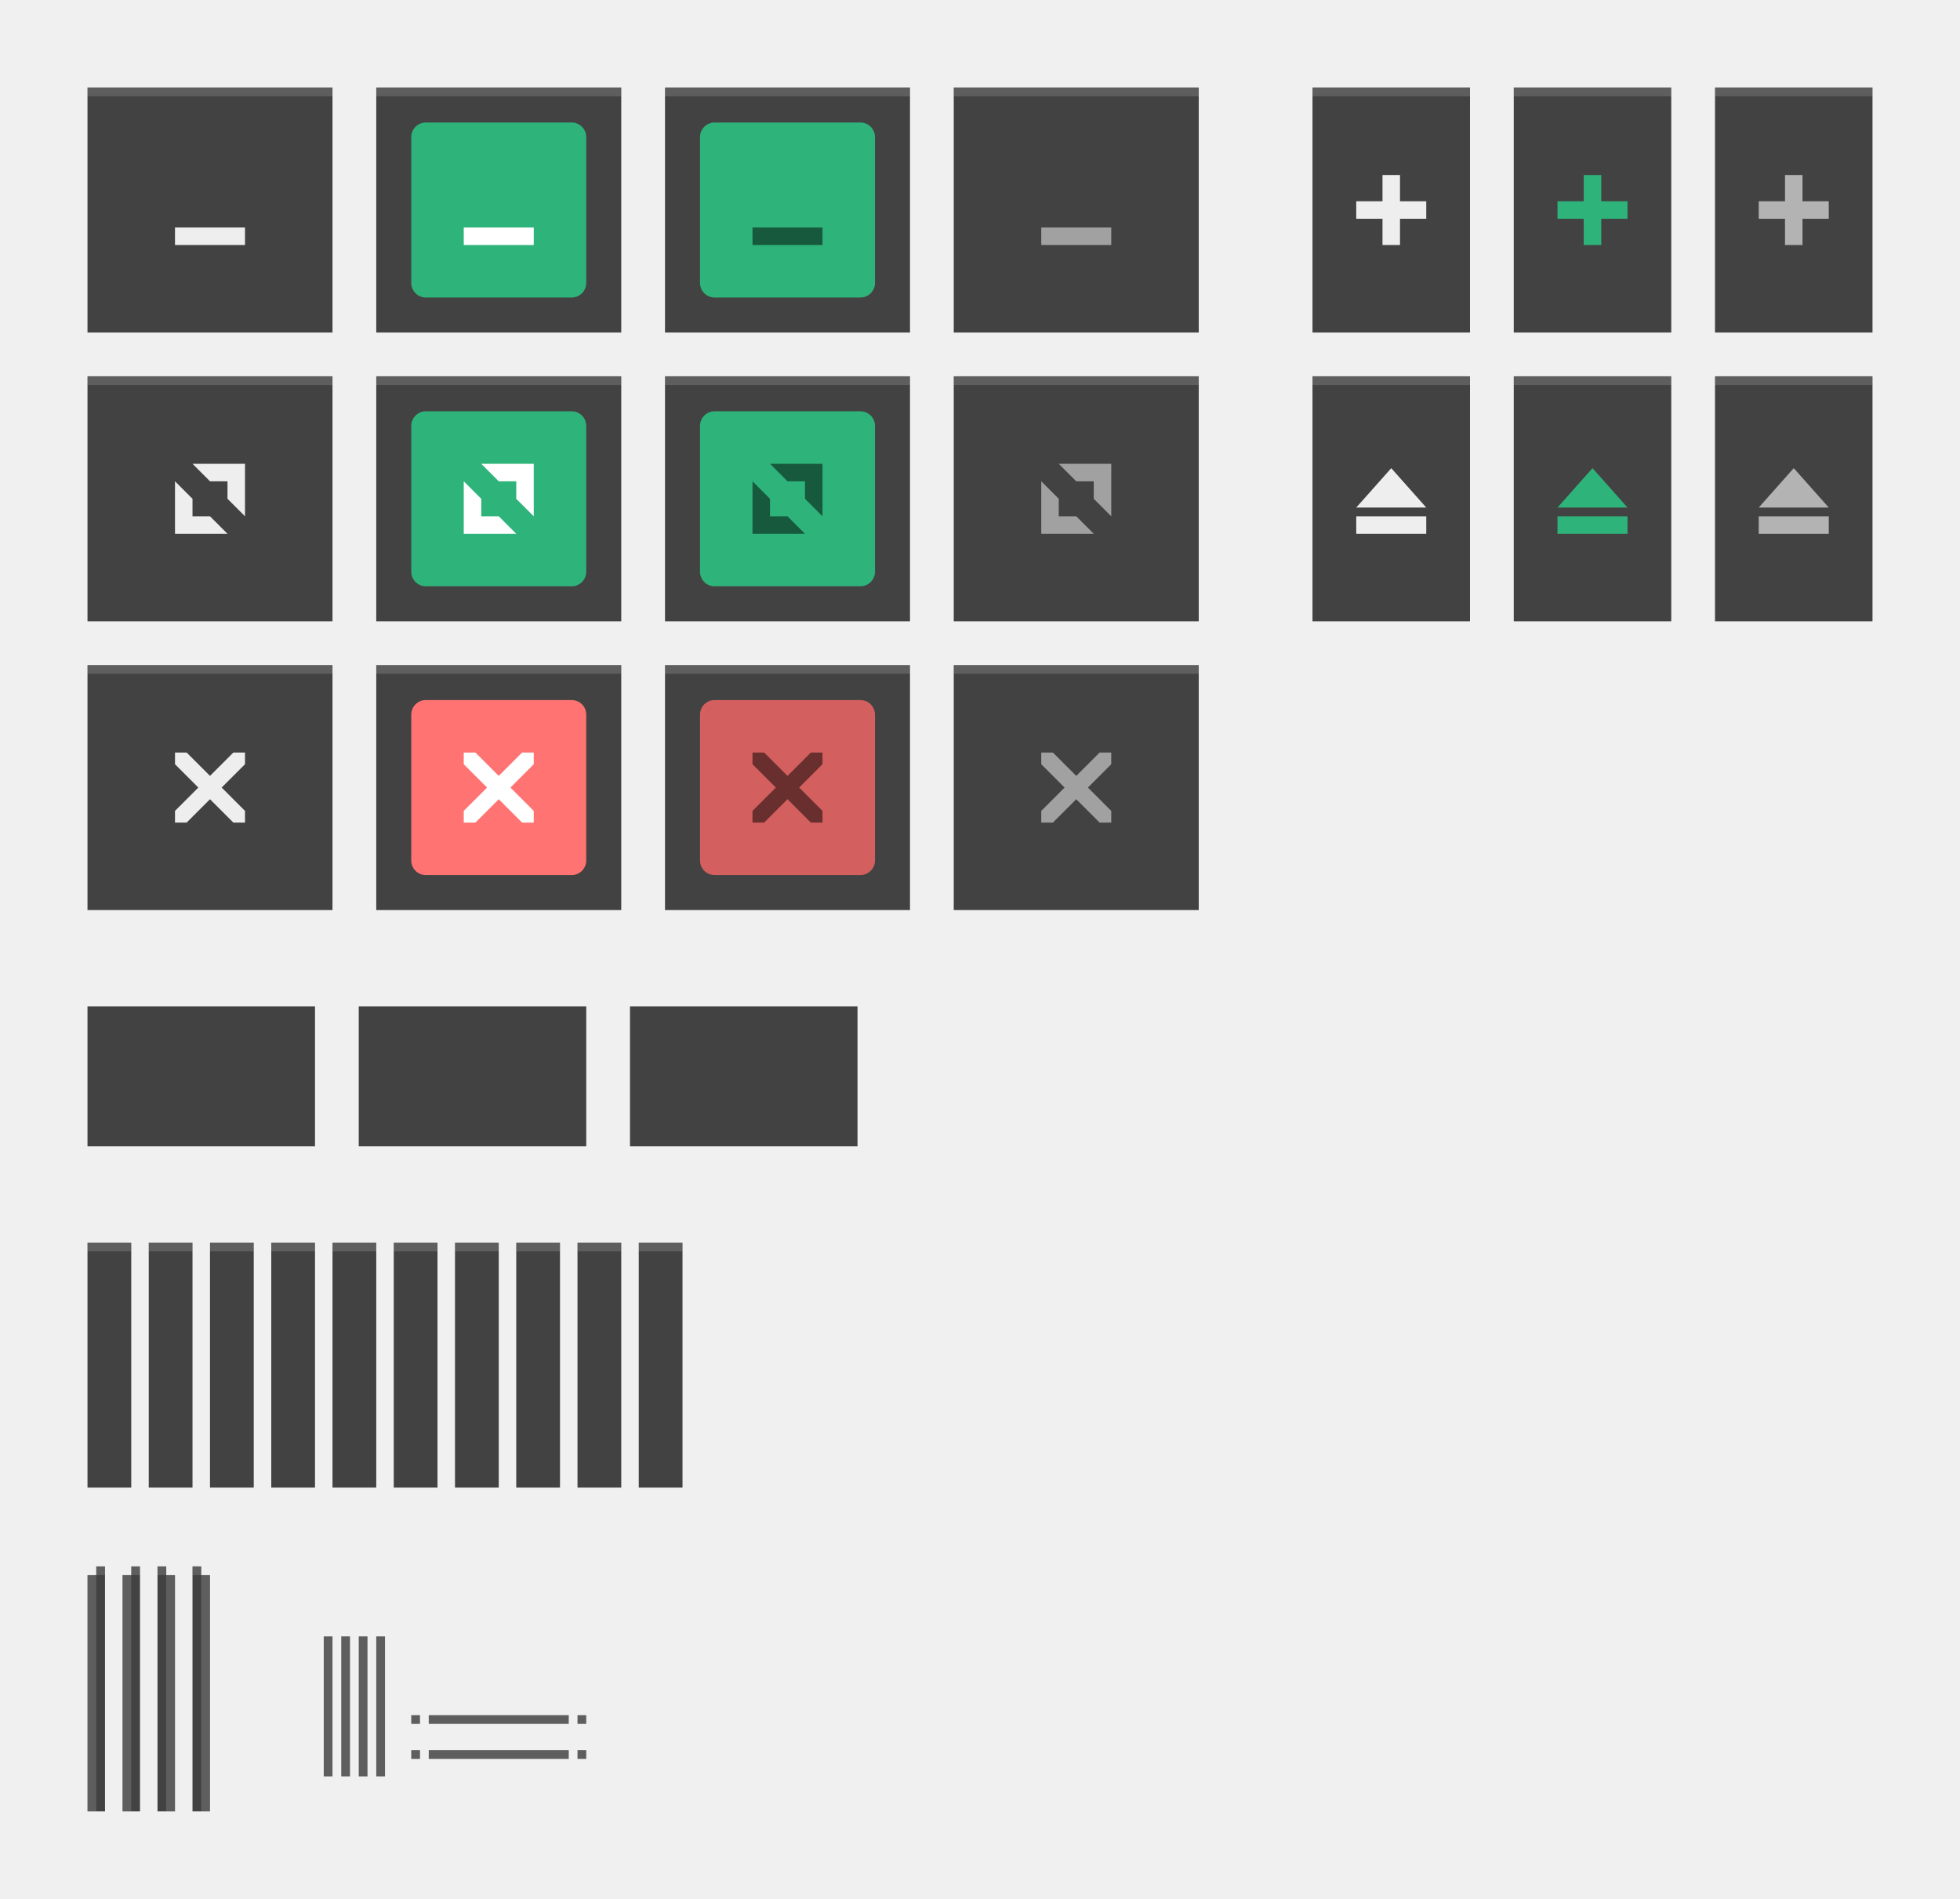
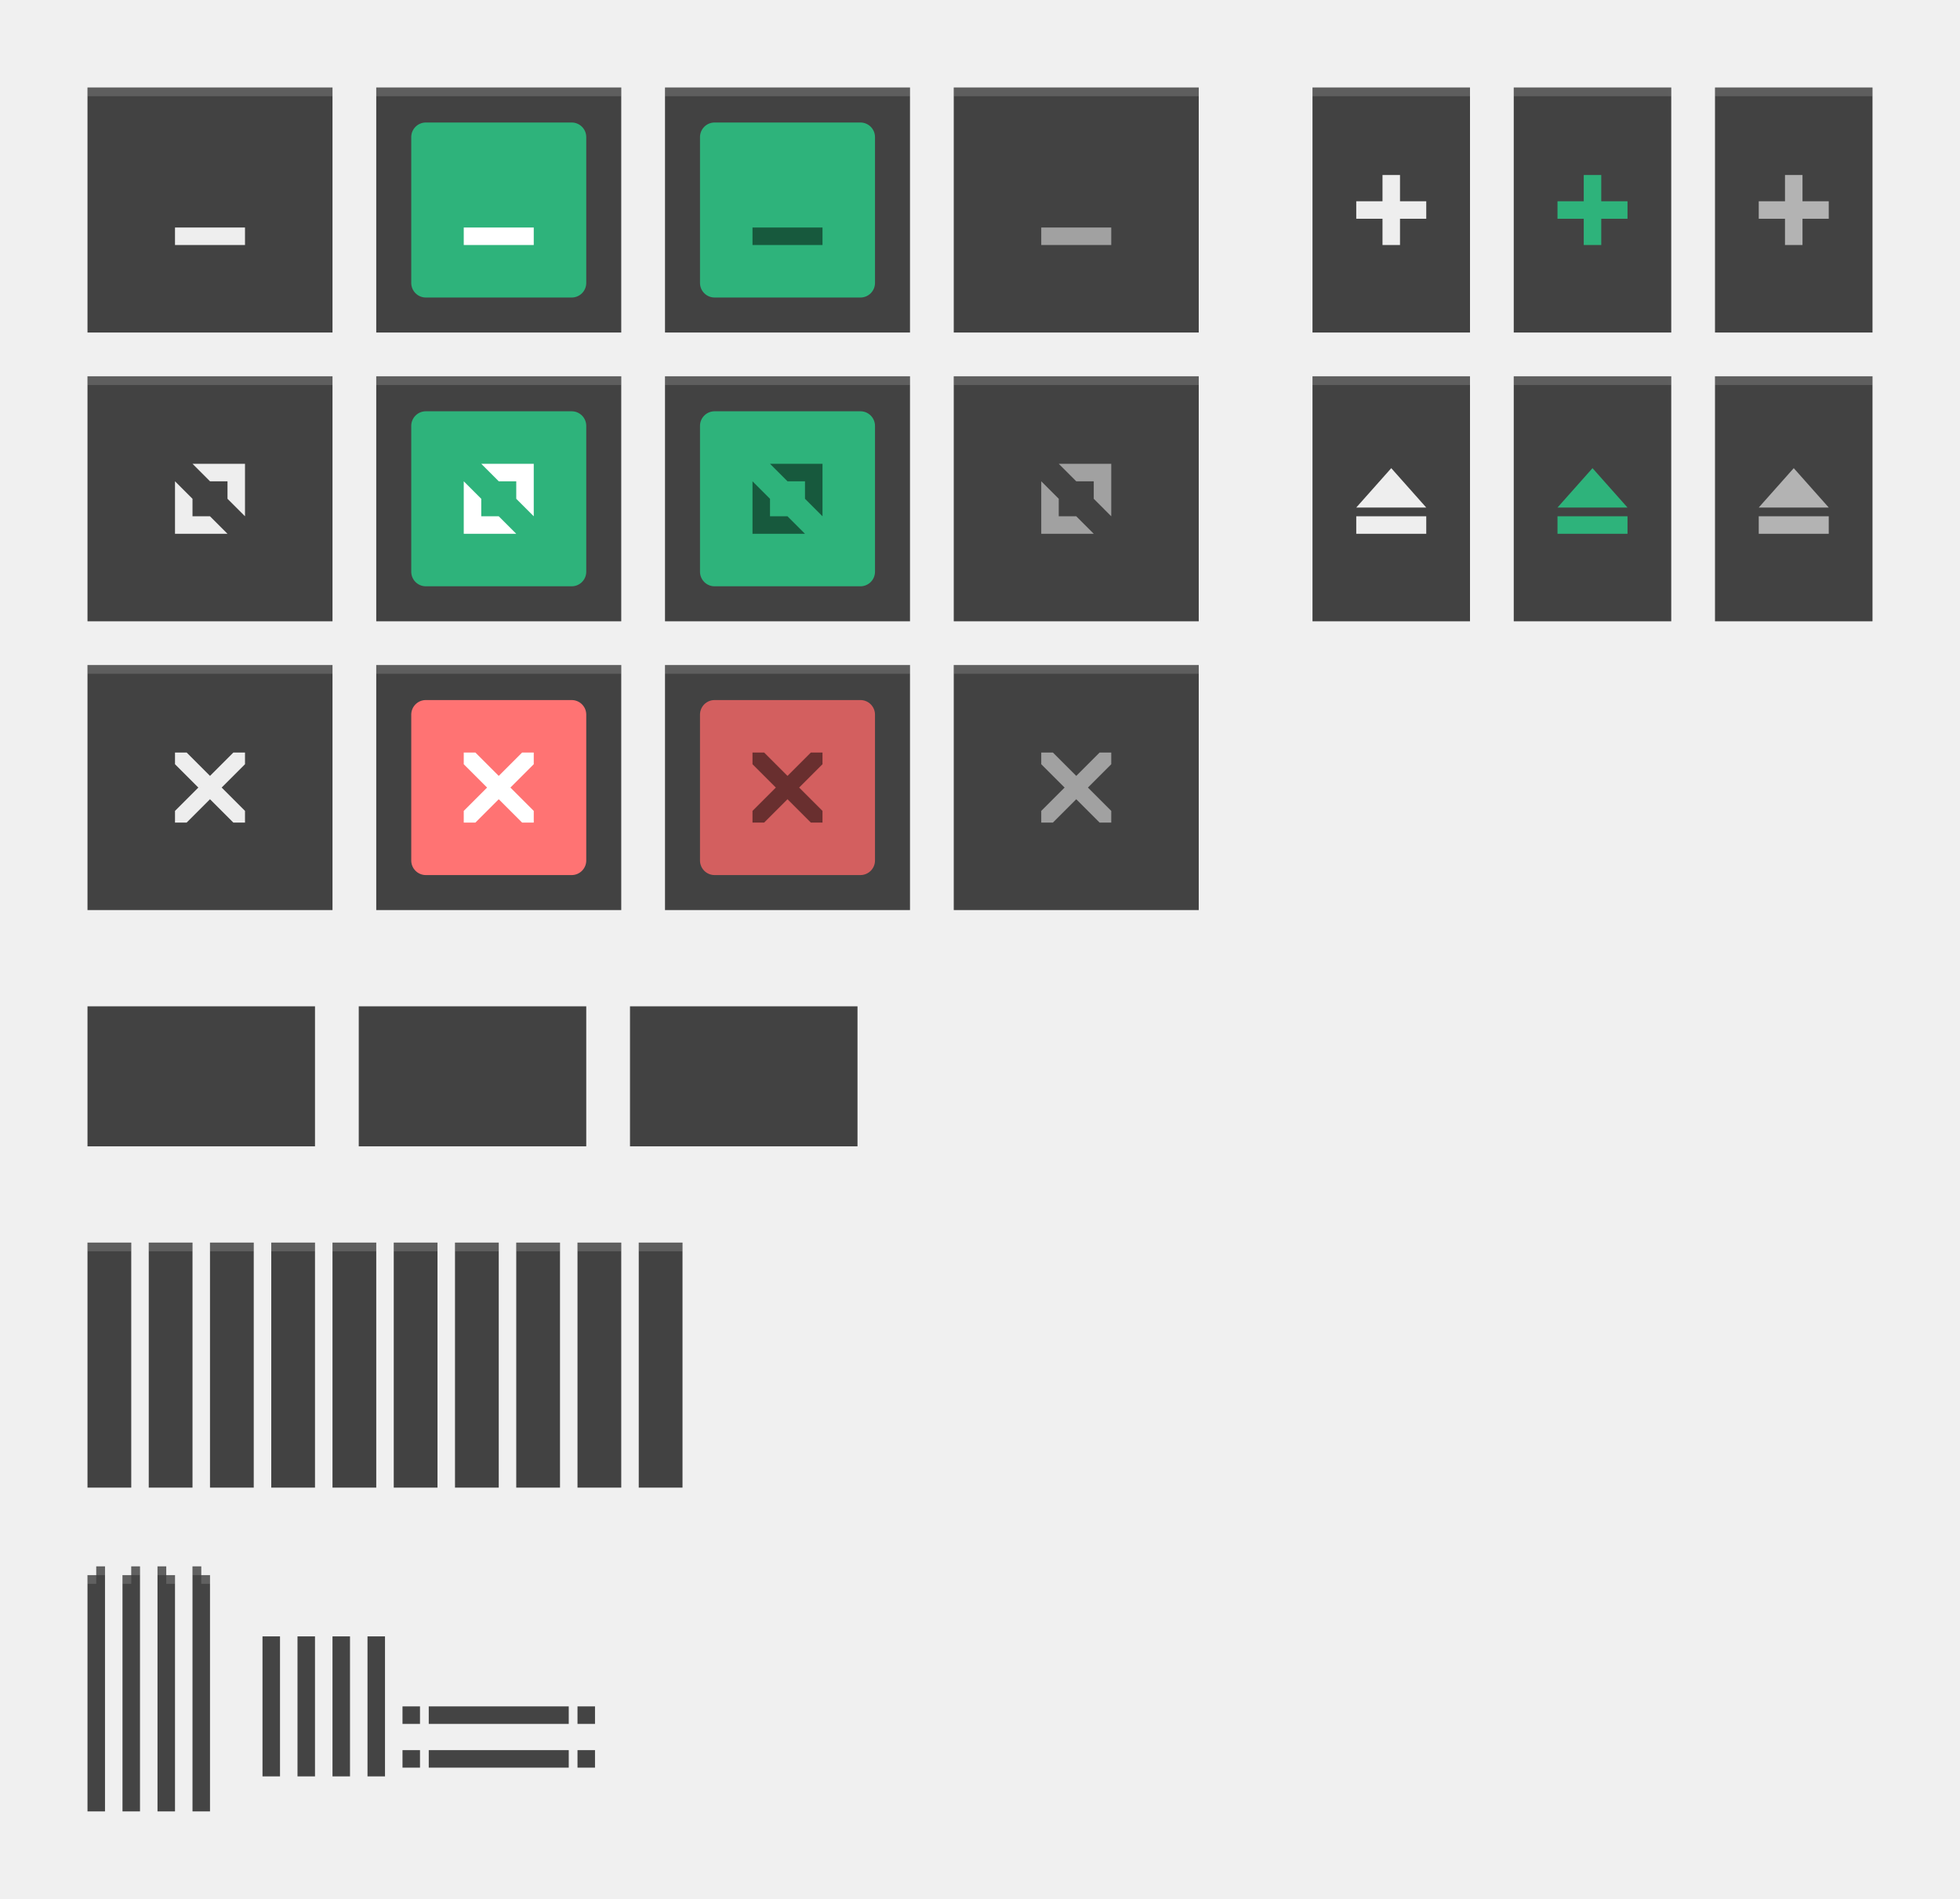
<svg xmlns="http://www.w3.org/2000/svg" xmlns:ns1="http://www.openswatchbook.org/uri/2009/osb" xmlns:xlink="http://www.w3.org/1999/xlink" width="224" height="217" viewBox="0 0 224 217" id="svg2" version="1.1">
  <defs id="defs4">
    <linearGradient id="selected_bg_color" ns1:paint="solid">
      <stop style="stop-color:#5294e2;stop-opacity:1;" offset="0" id="stop4407" />
    </linearGradient>
    <linearGradient id="selected_fg_color" ns1:paint="solid">
      <stop style="stop-color:#ffffffgit;stop-opacity:1;" offset="0" id="stop4402" />
    </linearGradient>
  </defs>
  <g id="layer1" transform="translate(5,-547.3622)" style="display:inline">
    <rect style="opacity:1;fill:#424242;fill-opacity:1;stroke:none;stroke-width:1;stroke-linecap:butt;stroke-linejoin:round;stroke-miterlimit:4;stroke-dasharray:none;stroke-dashoffset:0;stroke-opacity:1" id="menu-active" width="26" height="16" x="5" y="662.362" />
    <use x="0" y="0" xlink:href="#g4206" id="title-1-active" transform="matrix(0.1785714,0,0,1,4.107143,132)" width="100%" height="100%" />
    <g id="stick-active">
      <use height="100%" width="100%" transform="matrix(0.6428571,0,0,1,141.7857,-2.2617187e-5)" id="use4210" xlink:href="#g4206" y="0" x="0" />
      <g style="fill:#a4aab7;fill-opacity:1" transform="translate(2,2.999989)" id="g5140">
        <rect style="opacity:1;fill:#eeeeee;fill-opacity:1;stroke:none;stroke-width:1;stroke-linecap:butt;stroke-linejoin:round;stroke-miterlimit:4;stroke-dasharray:none;stroke-dashoffset:0;stroke-opacity:1" id="rect5123" width="2" height="8" x="151" y="564.362" />
        <rect style="opacity:1;fill:#eeeeee;fill-opacity:1;stroke:none;stroke-width:1;stroke-linecap:butt;stroke-linejoin:round;stroke-miterlimit:4;stroke-dasharray:none;stroke-dashoffset:0;stroke-opacity:1" id="rect5123-1" width="2" height="8" x="567.362" y="-156" transform="rotate(90)" />
      </g>
    </g>
    <g id="stick-pressed">
      <use height="100%" width="100%" transform="translate(23,-7.3828127e-6)" id="use5113" xlink:href="#use4210" y="0" x="0" />
      <g style="fill:#5294e2;fill-opacity:1" transform="translate(25,2.999981)" id="g5140-7">
        <rect style="opacity:1;fill:#2eb37b;fill-opacity:1;stroke:none;stroke-width:1;stroke-linecap:butt;stroke-linejoin:round;stroke-miterlimit:4;stroke-dasharray:none;stroke-dashoffset:0;stroke-opacity:1" id="rect5123-7" width="2" height="8" x="151" y="564.362" />
        <rect style="opacity:1;fill:#2eb37b;fill-opacity:1;stroke:none;stroke-width:1;stroke-linecap:butt;stroke-linejoin:round;stroke-miterlimit:4;stroke-dasharray:none;stroke-dashoffset:0;stroke-opacity:1" id="rect5123-1-1" width="2" height="8" x="567.362" y="-156" transform="rotate(90)" />
      </g>
    </g>
    <g id="stick-inactive">
      <use height="100%" width="100%" transform="translate(46,-7.3828127e-6)" id="use5115" xlink:href="#use4210" y="0" x="0" />
      <g style="fill:#b9bfce;fill-opacity:1" transform="translate(48,2.999981)" id="g5140-1">
        <rect style="opacity:1;fill:#b3b3b3;fill-opacity:1;stroke:none;stroke-width:1;stroke-linecap:butt;stroke-linejoin:round;stroke-miterlimit:4;stroke-dasharray:none;stroke-dashoffset:0;stroke-opacity:1" id="rect5123-5" width="2" height="8" x="151" y="564.362" />
        <rect style="opacity:1;fill:#b3b3b3;fill-opacity:1;stroke:none;stroke-width:1;stroke-linecap:butt;stroke-linejoin:round;stroke-miterlimit:4;stroke-dasharray:none;stroke-dashoffset:0;stroke-opacity:1" id="rect5123-1-9" width="2" height="8" x="567.362" y="-156" transform="rotate(90)" />
      </g>
    </g>
    <g id="shade-active">
      <use height="100%" width="100%" transform="translate(-3.4e-7,32.99999)" id="use5117" xlink:href="#use4210" y="0" x="0" />
      <g style="fill:#a4aab7;fill-opacity:1" transform="translate(-4.68e-6,-1.000023)" id="g5193">
        <rect transform="rotate(90)" y="-158" x="607.362" height="8" width="2" id="rect5123-1-7" style="opacity:1;fill:#eeeeee;fill-opacity:1;stroke:none;stroke-width:1;stroke-linecap:butt;stroke-linejoin:round;stroke-miterlimit:4;stroke-dasharray:none;stroke-dashoffset:0;stroke-opacity:1" />
        <path style="opacity:1;fill:#eeeeee;fill-opacity:1;stroke:none;stroke-width:1;stroke-linecap:butt;stroke-linejoin:round;stroke-miterlimit:4;stroke-dasharray:none;stroke-dashoffset:0;stroke-opacity:1" d="m 154,601.862 4,4.5 h -8 z" id="rect5190" />
      </g>
    </g>
    <g id="shade-pressed">
      <use height="100%" width="100%" transform="translate(23,32.99999)" id="use5119" xlink:href="#use4210" y="0" x="0" />
      <g style="fill:#5294e2;fill-opacity:1" transform="translate(23,-1.000023)" id="g5193-7">
        <rect transform="rotate(90)" y="-158" x="607.362" height="8" width="2" id="rect5123-1-7-6" style="opacity:1;fill:#2eb37b;fill-opacity:1;stroke:none;stroke-width:1;stroke-linecap:butt;stroke-linejoin:round;stroke-miterlimit:4;stroke-dasharray:none;stroke-dashoffset:0;stroke-opacity:1" />
        <path style="opacity:1;fill:#2eb37b;fill-opacity:1;stroke:none;stroke-width:1;stroke-linecap:butt;stroke-linejoin:round;stroke-miterlimit:4;stroke-dasharray:none;stroke-dashoffset:0;stroke-opacity:1" d="m 154,601.862 4,4.5 h -8 z" id="rect5190-7" />
      </g>
    </g>
    <g id="shade-inactive">
      <use height="100%" width="100%" transform="translate(46,32.99999)" id="use5121" xlink:href="#use4210" y="0" x="0" />
      <g style="fill:#b9bfce;fill-opacity:1" transform="translate(46,-1.000023)" id="g5193-3">
        <rect transform="rotate(90)" y="-158" x="607.362" height="8" width="2" id="rect5123-1-7-65" style="opacity:1;fill:#b3b3b3;fill-opacity:1;stroke:none;stroke-width:1;stroke-linecap:butt;stroke-linejoin:round;stroke-miterlimit:4;stroke-dasharray:none;stroke-dashoffset:0;stroke-opacity:1" />
        <path style="opacity:1;fill:#b3b3b3;fill-opacity:1;stroke:none;stroke-width:1;stroke-linecap:butt;stroke-linejoin:round;stroke-miterlimit:4;stroke-dasharray:none;stroke-dashoffset:0;stroke-opacity:1" d="m 154,601.862 4,4.5 h -8 z" id="rect5190-6" />
      </g>
    </g>
    <use x="0" y="0" xlink:href="#menu-active" id="menu-inactive" transform="translate(62,-2.2617187e-5)" width="100%" height="100%" />
    <use x="0" y="0" xlink:href="#menu-active" id="menu-pressed" transform="translate(31,-2.2617187e-5)" width="100%" height="100%" />
    <use x="0" y="0" xlink:href="#title-1-active" id="title-2-active" transform="translate(7,-2.6171874e-6)" width="100%" height="100%" />
    <use x="0" y="0" xlink:href="#title-1-active" id="title-3-active" transform="translate(14,-2.6171872e-6)" width="100%" height="100%" />
    <use x="0" y="0" xlink:href="#title-1-active" id="title-4-active" transform="translate(21,-2.6171874e-6)" width="100%" height="100%" />
    <use x="0" y="0" xlink:href="#title-1-active" id="title-5-active" transform="translate(28,-2.6171874e-6)" width="100%" height="100%" />
    <use x="0" y="0" xlink:href="#title-1-active" id="title-1-inactive" transform="translate(35,-2.6171874e-6)" width="100%" height="100%" />
    <use x="0" y="0" xlink:href="#title-1-active" id="title-2-inactive" transform="translate(42,-2.6171874e-6)" width="100%" height="100%" />
    <use x="0" y="0" xlink:href="#title-1-active" id="title-3-inactive" transform="translate(49,-2.6171874e-6)" width="100%" height="100%" />
    <use x="0" y="0" xlink:href="#title-1-active" id="title-4-inactive" transform="translate(56,-2.6171874e-6)" width="100%" height="100%" />
    <use x="0" y="0" xlink:href="#title-1-active" id="title-5-inactive" transform="translate(63,-2.6171874e-6)" width="100%" height="100%" />
-     <g id="top-left-active">
-       <path id="rect4138-9" transform="translate(0,552.3622)" d="m 6,174 v 1 H 5 v 27 h 2 v -28 z" style="opacity:1;fill:#424242;fill-opacity:1;stroke:none;stroke-width:1;stroke-linecap:butt;stroke-linejoin:round;stroke-miterlimit:4;stroke-dasharray:none;stroke-dashoffset:0;stroke-opacity:1" />
-       <rect y="726.362" x="6" height="1" width="1" id="rect5348" style="opacity:0.15;fill:#ffffff;fill-opacity:1;stroke:none;stroke-width:1;stroke-linecap:butt;stroke-linejoin:round;stroke-miterlimit:4;stroke-dasharray:none;stroke-dashoffset:0;stroke-opacity:1" />
-       <rect y="727.362" x="5" height="27" width="1" id="rect5350" style="opacity:0.15;fill:#ffffff;fill-opacity:1;stroke:none;stroke-width:5.196;stroke-linecap:butt;stroke-linejoin:round;stroke-miterlimit:4;stroke-dasharray:none;stroke-dashoffset:0;stroke-opacity:1" />
-     </g>
-     <use x="0" y="0" xlink:href="#top-left-active" id="top-left-inactive" transform="translate(4,-2.2617187e-5)" width="100%" height="100%" />
-     <use x="0" y="0" xlink:href="#top-left-active" id="top-right-active" transform="matrix(-1,0,0,1,20,-2.2617187e-5)" width="100%" height="100%" />
-     <use x="0" y="0" xlink:href="#top-left-active" id="top-right-inactive" transform="matrix(-1,0,0,1,24,-2.2617187e-5)" width="100%" height="100%" />
-     <rect style="opacity:1;fill:#5e5e5e;fill-opacity:1;stroke:none;stroke-width:1;stroke-linecap:butt;stroke-linejoin:round;stroke-miterlimit:4;stroke-dasharray:none;stroke-dashoffset:0;stroke-opacity:1" id="right-active" width="1" height="16" x="-37" y="734.362" transform="scale(-1,1)" />
-     <rect style="opacity:1;fill:#5e5e5e;fill-opacity:1;stroke:none;stroke-width:1;stroke-linecap:butt;stroke-linejoin:round;stroke-miterlimit:4;stroke-dasharray:none;stroke-dashoffset:0;stroke-opacity:1" id="right-inactive" width="1" height="16" x="-39" y="734.362" transform="scale(-1,1)" />
-     <rect style="opacity:1;fill:#5e5e5e;fill-opacity:1;stroke:none;stroke-width:0.577;stroke-linecap:butt;stroke-linejoin:round;stroke-miterlimit:4;stroke-dasharray:none;stroke-dashoffset:0;stroke-opacity:1" id="bottom-inactive" width="1" height="16" x="-748.362" y="-60" transform="matrix(0,-1,-1,0,0,0)" />
-     <rect style="opacity:1;fill:#5e5e5e;fill-opacity:1;stroke:none;stroke-width:1;stroke-linecap:butt;stroke-linejoin:round;stroke-miterlimit:4;stroke-dasharray:none;stroke-dashoffset:0;stroke-opacity:1" id="left-active" width="1" height="16" x="-33" y="734.362" transform="scale(-1,1)" />
-     <rect style="opacity:1;fill:#5e5e5e;fill-opacity:1;stroke:none;stroke-width:1;stroke-linecap:butt;stroke-linejoin:round;stroke-miterlimit:4;stroke-dasharray:none;stroke-dashoffset:0;stroke-opacity:1" id="left-inactive" width="1" height="16" x="-35" y="734.362" transform="scale(-1,1)" />
-     <rect style="opacity:1;fill:#5e5e5e;fill-opacity:1;stroke:none;stroke-width:0.577;stroke-linecap:butt;stroke-linejoin:round;stroke-miterlimit:4;stroke-dasharray:none;stroke-dashoffset:0;stroke-opacity:1" id="bottom-active" width="1" height="16" x="-744.362" y="-60" transform="matrix(0,-1,-1,0,0,0)" />
-     <path style="opacity:1;fill:#5e5e5e;fill-opacity:1;stroke:none;stroke-width:0.333;stroke-linecap:butt;stroke-linejoin:round;stroke-miterlimit:4;stroke-dasharray:none;stroke-dashoffset:0;stroke-opacity:1" d="m 42,743.362 v 0.667 0.333 H 42.333 43 v -1 z" id="bottom-left-active" />
-     <path style="opacity:1;fill:#5e5e5e;fill-opacity:1;stroke:none;stroke-width:0.333;stroke-linecap:butt;stroke-linejoin:round;stroke-miterlimit:4;stroke-dasharray:none;stroke-dashoffset:0;stroke-opacity:1" d="m 61,743.362 v 1 H 61.667 62 v -0.333 -0.667 z" id="bottom-right-active" />
-     <path style="opacity:1;fill:#5e5e5e;fill-opacity:1;stroke:none;stroke-width:0.333;stroke-linecap:butt;stroke-linejoin:round;stroke-miterlimit:4;stroke-dasharray:none;stroke-dashoffset:0;stroke-opacity:1" d="m 61,747.362 v 1 H 61.667 62 v -0.333 -0.667 z" id="bottom-right-inactive" />
-     <path style="opacity:1;fill:#5e5e5e;fill-opacity:1;stroke:none;stroke-width:0.333;stroke-linecap:butt;stroke-linejoin:round;stroke-miterlimit:4;stroke-dasharray:none;stroke-dashoffset:0;stroke-opacity:1" d="m 42,747.362 v 0.667 0.333 H 42.333 43 v -1 z" id="bottom-left-inactive" />
    <g id="close-active">
      <use height="100%" width="100%" transform="translate(0,65.99998)" id="use4234" xlink:href="#g4206" y="0" x="0" />
      <g id="titlebutton-close-dark" transform="translate(-483,-133)">
        <rect style="opacity:1;fill:#3399ff;fill-opacity:0;stroke:none;stroke-width:1;stroke-miterlimit:4;stroke-dasharray:none;stroke-dashoffset:0;stroke-opacity:1" id="rect7256" width="20" height="20" x="492" y="760.362" ry="1.667" />
        <path style="fill:#eeeeee;fill-opacity:1;stroke:none" d="m 498,766.362 v 1.333 l 2.667,2.667 -2.667,2.667 v 1.333 h 1.333 l 2.667,-2.667 2.667,2.667 h 1.333 v -1.333 l -2.667,-2.667 2.667,-2.667 v -1.333 h -1.333 l -2.667,2.667 -2.667,-2.667 z" id="path7264" />
      </g>
    </g>
    <g id="hide-active">
      <g style="opacity:1" id="g4206">
        <rect style="opacity:1;fill:#424242;fill-opacity:1;stroke:none;stroke-width:1;stroke-linecap:butt;stroke-linejoin:round;stroke-miterlimit:4;stroke-dasharray:none;stroke-dashoffset:0;stroke-opacity:1" id="rect4138" width="28" height="28" x="5" y="557.362" />
        <rect style="opacity:0.15;fill:#ffffff;fill-opacity:1;stroke:none;stroke-width:1;stroke-linecap:butt;stroke-linejoin:round;stroke-miterlimit:4;stroke-dasharray:none;stroke-dashoffset:0;stroke-opacity:1" id="rect4204" width="28" height="1" x="5" y="557.362" />
      </g>
      <g id="titlebutton-minimize-dark" transform="translate(-435,-198.9999)">
        <rect style="opacity:1;fill:#3399ff;fill-opacity:0;stroke:none;stroke-width:1;stroke-miterlimit:4;stroke-dasharray:none;stroke-dashoffset:0;stroke-opacity:1" id="rect7258" width="20" height="20" x="444" y="760.362" ry="1.667" />
        <rect y="772.362" x="450" height="2" width="8" id="rect7268" style="opacity:1;fill:#eeeeee;fill-opacity:1;stroke:none;stroke-width:1;stroke-miterlimit:4;stroke-dasharray:none;stroke-dashoffset:0;stroke-opacity:1" />
      </g>
    </g>
    <g id="maximize-active">
      <use height="100%" width="100%" transform="translate(0,32.99998)" id="use4220" xlink:href="#g4206" y="0" x="0" />
      <g id="titlebutton-maximize-dark" transform="translate(-459,-166)">
        <rect ry="1.667" y="760.362" x="468" height="20" width="20" id="rect7262" style="opacity:1;fill:#3399ff;fill-opacity:0;stroke:none;stroke-width:1;stroke-miterlimit:4;stroke-dasharray:none;stroke-dashoffset:0;stroke-opacity:1" />
        <path id="path7272" d="m 476,766.362 2,2 h 2 v 2 l 2,2 v -6 z m -2,2 v 6 h 6 l -2,-2 h -2 v -2 z" style="fill:#eeeeee;fill-opacity:1;fill-rule:evenodd;stroke:none;stroke-width:1px;stroke-linecap:butt;stroke-linejoin:miter;stroke-opacity:1" />
      </g>
    </g>
    <g id="close-prelight">
      <use height="100%" width="100%" transform="translate(33,65.99998)" id="use4226" xlink:href="#g4206" y="0" x="0" />
      <g id="titlebutton-close-hover-dark" transform="translate(-450,-165)">
        <rect ry="1.667" y="792.362" x="492" height="20" width="20" id="rect7274" style="opacity:1;fill:#ff7373;fill-opacity:1;stroke:none;stroke-width:1;stroke-miterlimit:4;stroke-dasharray:none;stroke-dashoffset:0;stroke-opacity:1" />
        <path id="path7276" d="m 498,798.362 v 1.333 l 2.667,2.667 -2.667,2.667 v 1.333 h 1.333 l 2.667,-2.667 2.667,2.667 h 1.333 v -1.333 l -2.667,-2.667 2.667,-2.667 v -1.333 h -1.333 l -2.667,2.667 -2.667,-2.667 z" style="fill:#ffffff;fill-opacity:1;stroke:none" />
      </g>
    </g>
    <g id="hide-prelight">
      <use height="100%" width="100%" transform="translate(33,-2.2617187e-5)" id="use4214" xlink:href="#g4206" y="0" x="0" />
      <g id="titlebutton-minimize-hover-dark" transform="translate(-402,-231)">
        <rect ry="1.667" y="792.362" x="444" height="20" width="20" id="rect7278" style="opacity:1;fill:#2eb37b;fill-opacity:1;stroke:none;stroke-width:1;stroke-miterlimit:4;stroke-dasharray:none;stroke-dashoffset:0;stroke-opacity:1" />
        <rect style="opacity:1;fill:#ffffff;fill-opacity:1;stroke:none;stroke-width:1;stroke-miterlimit:4;stroke-dasharray:none;stroke-dashoffset:0;stroke-opacity:1" id="rect7280" width="8" height="2" x="450" y="804.362" />
      </g>
    </g>
    <g id="maximize-prelight">
      <use height="100%" width="100%" transform="translate(33,32.99998)" id="use4222" xlink:href="#g4206" y="0" x="0" />
      <g id="titlebutton-maximize-hover-dark" transform="translate(-426,-198)">
        <rect style="opacity:1;fill:#2eb37b;fill-opacity:1;stroke:none;stroke-width:1;stroke-miterlimit:4;stroke-dasharray:none;stroke-dashoffset:0;stroke-opacity:1" id="rect7282" width="20" height="20" x="468" y="792.362" ry="1.667" />
        <path style="fill:#ffffff;fill-opacity:1;fill-rule:evenodd;stroke:none;stroke-width:1px;stroke-linecap:butt;stroke-linejoin:miter;stroke-opacity:1" d="m 476,798.362 2,2 h 2 v 2 l 2,2 v -6 z m -2,2 v 6 h 6 l -2,-2 h -2 v -2 z" id="path7284" />
      </g>
    </g>
    <g id="close-inactive">
      <use height="100%" width="100%" transform="translate(99,65.99998)" id="use4238" xlink:href="#g4206" y="0" x="0" />
      <g id="titlebutton-close-backdrop-dark" transform="translate(-464.0001,-133)">
        <g transform="translate(-8.3841861e-7,-6.0161582e-5)" id="titlebutton-close-backdrop-dark-5">
          <path style="opacity:0.5;fill:#ffffff;fill-opacity:1;stroke:none" d="m 578,766.362 v 1.333 l 2.667,2.667 -2.667,2.667 v 1.333 h 1.333 l 2.667,-2.667 2.667,2.667 h 1.333 v -1.333 l -2.667,-2.667 2.667,-2.667 v -1.333 h -1.333 l -2.667,2.667 -2.667,-2.667 z" id="path7288-2" />
          <rect style="opacity:1;fill:#3399ff;fill-opacity:0;stroke:none;stroke-width:1;stroke-miterlimit:4;stroke-dasharray:none;stroke-dashoffset:0;stroke-opacity:1" id="rect7298-3" width="20" height="20" x="572" y="760.362" ry="1.667" />
        </g>
      </g>
    </g>
    <g id="maximize-inactive">
      <use height="100%" width="100%" transform="translate(99,32.99998)" id="use4232" xlink:href="#g4206" y="0" x="0" />
      <g id="titlebutton-maximize-backdrop-dark" transform="translate(-440.0001,-166)">
        <g transform="translate(-8.3841861e-7,-6.0161582e-5)" id="titlebutton-maximize-backdrop-dark-8">
          <path id="path7296-1" d="m 556,766.362 2,2 h 2 v 2 l 2,2 v -6 z m -2,2 v 6 h 6 l -2,-2 h -2 v -2 z" style="opacity:0.5;fill:#ffffff;fill-opacity:1;fill-rule:evenodd;stroke:none;stroke-width:1px;stroke-linecap:butt;stroke-linejoin:miter;stroke-opacity:1" />
          <rect ry="1.667" y="760.362" x="548" height="20" width="20" id="rect7302-3" style="opacity:1;fill:#3399ff;fill-opacity:0;stroke:none;stroke-width:1;stroke-miterlimit:4;stroke-dasharray:none;stroke-dashoffset:0;stroke-opacity:1" />
        </g>
      </g>
    </g>
    <g id="hide-inactive">
      <use height="100%" width="100%" transform="translate(99,-2.2617187e-5)" id="use4218" xlink:href="#g4206" y="0" x="0" />
      <g id="titlebutton-minimize-backdrop-dark" transform="translate(-416.0001,-199)">
        <g transform="translate(-8.3841861e-7,-6.0161582e-5)" id="titlebutton-minimize-backdrop-dark-1">
          <rect y="772.362" x="530" height="2" width="8" id="rect7292-9" style="opacity:0.5;fill:#ffffff;fill-opacity:1;stroke:none;stroke-width:1;stroke-miterlimit:4;stroke-dasharray:none;stroke-dashoffset:0;stroke-opacity:1" />
          <rect style="opacity:1;fill:#3399ff;fill-opacity:0;stroke:none;stroke-width:1;stroke-miterlimit:4;stroke-dasharray:none;stroke-dashoffset:0;stroke-opacity:1" id="rect7300-9" width="20" height="20" x="524" y="760.362" ry="1.667" />
        </g>
      </g>
    </g>
    <g id="close-pressed">
      <use height="100%" width="100%" transform="translate(66,65.99998)" id="use4236" xlink:href="#g4206" y="0" x="0" />
      <g transform="translate(-417,-165)" id="titlebutton-close-active-dark">
        <rect style="opacity:1;fill:#d35f5f;fill-opacity:1;stroke:none;stroke-width:1;stroke-miterlimit:4;stroke-dasharray:none;stroke-dashoffset:0;stroke-opacity:1" id="rect268" width="20" height="20" x="492" y="792.362" ry="1.667" />
        <path style="opacity:0.5;fill:#000000;fill-opacity:1;stroke:none" d="m 498,798.362 v 1.333 l 2.667,2.667 -2.667,2.667 v 1.333 h 1.333 l 2.667,-2.667 2.667,2.667 h 1.333 v -1.333 l -2.667,-2.667 2.667,-2.667 v -1.333 h -1.333 l -2.667,2.667 -2.667,-2.667 z" id="path270" />
      </g>
    </g>
    <g id="hide-pressed">
      <use height="100%" width="100%" transform="translate(66,-2.2617187e-5)" id="use4216" xlink:href="#g4206" y="0" x="0" />
      <g transform="translate(-369,-231)" id="titlebutton-minimize-active-dark">
        <rect style="opacity:1;fill:#2eb37b;fill-opacity:1;stroke:none;stroke-width:1;stroke-miterlimit:4;stroke-dasharray:none;stroke-dashoffset:0;stroke-opacity:1" id="rect274" width="20" height="20" x="444" y="792.362" ry="1.667" />
        <rect y="804.362" x="450" height="2" width="8" id="rect276" style="opacity:0.5;fill:#000000;fill-opacity:1;stroke:none;stroke-width:1;stroke-miterlimit:4;stroke-dasharray:none;stroke-dashoffset:0;stroke-opacity:1" />
      </g>
    </g>
    <g id="maximize-pressed">
      <use height="100%" width="100%" transform="translate(66,32.99998)" id="use4228" xlink:href="#g4206" y="0" x="0" />
      <g transform="translate(-393,-198)" id="titlebutton-maximize-active-dark">
        <rect ry="1.667" y="792.362" x="468" height="20" width="20" id="rect280" style="opacity:1;fill:#2eb37b;fill-opacity:1;stroke:none;stroke-width:1;stroke-miterlimit:4;stroke-dasharray:none;stroke-dashoffset:0;stroke-opacity:1" />
        <path id="path282" d="m 476,798.362 2,2 h 2 v 2 l 2,2 v -6 z m -2,2 v 6 h 6 l -2,-2 h -2 v -2 z" style="opacity:0.5;fill:#000000;fill-opacity:1;fill-rule:evenodd;stroke:none;stroke-width:1px;stroke-linecap:butt;stroke-linejoin:miter;stroke-opacity:1" />
      </g>
    </g>
+     <g style="display:inline" transform="translate(0,1.4e-5)" id="top-left-active">
+       <path id="rect4138-9" transform="translate(0,552.3622)" d="m 6,174 v 1 H 5 v 27 h 2 v -28 z" style="opacity:1;fill:#444444;fill-opacity:1;stroke:none;stroke-width:1;stroke-linecap:butt;stroke-linejoin:round;stroke-miterlimit:4;stroke-dasharray:none;stroke-dashoffset:0;stroke-opacity:1" />
+       <rect y="726.362" x="6" height="1" width="1" id="rect5348" style="opacity:0.15;fill:#ffffff;fill-opacity:1;stroke:none;stroke-width:1;stroke-linecap:butt;stroke-linejoin:round;stroke-miterlimit:4;stroke-dasharray:none;stroke-dashoffset:0;stroke-opacity:1" />
+       <rect y="727.362" x="5" height="1" width="1" id="rect5350" style="opacity:0.15;fill:#ffffff;fill-opacity:1;stroke:none;stroke-width:1;stroke-linecap:butt;stroke-linejoin:round;stroke-miterlimit:4;stroke-dasharray:none;stroke-dashoffset:0;stroke-opacity:1" />
+     </g>
+     <use style="display:inline" x="0" y="0" xlink:href="#top-left-active" id="top-left-inactive" transform="translate(4,-3.6e-5)" width="100%" height="100%" />
+     <use style="display:inline" x="0" y="0" xlink:href="#top-left-active" id="top-right-active" transform="matrix(-1,0,0,1,20,-3.6e-5)" width="100%" height="100%" />
+     <use style="display:inline" x="0" y="0" xlink:href="#top-left-active" id="top-right-inactive" transform="matrix(-1,0,0,1,24,-3.6e-5)" width="100%" height="100%" />
+     <rect style="display:inline;opacity:1;fill:#444444;fill-opacity:1;stroke:none;stroke-width:1.414;stroke-linecap:butt;stroke-linejoin:round;stroke-miterlimit:4;stroke-dasharray:none;stroke-dashoffset:0;stroke-opacity:1" id="right-active" width="2" height="16" x="-35" y="734.362" transform="scale(-1,1)" />
+     <rect style="display:inline;opacity:1;fill:#444444;fill-opacity:1;stroke:none;stroke-width:1.414;stroke-linecap:butt;stroke-linejoin:round;stroke-miterlimit:4;stroke-dasharray:none;stroke-dashoffset:0;stroke-opacity:1" id="right-inactive" width="2" height="16" x="-39" y="734.362" transform="scale(-1,1)" />
+     <rect style="display:inline;opacity:1;fill:#444444;fill-opacity:1;stroke:none;stroke-width:0.817;stroke-linecap:butt;stroke-linejoin:round;stroke-miterlimit:4;stroke-dasharray:none;stroke-dashoffset:0;stroke-opacity:1" id="bottom-inactive" width="2" height="16" x="-749.362" y="-60" transform="matrix(0,-1,-1,0,0,0)" />
+     <rect style="display:inline;opacity:1;fill:#444444;fill-opacity:1;stroke:none;stroke-width:1.414;stroke-linecap:butt;stroke-linejoin:round;stroke-miterlimit:4;stroke-dasharray:none;stroke-dashoffset:0;stroke-opacity:1" id="left-active" width="2" height="16" x="-27" y="734.362" transform="scale(-1,1)" />
+     <rect style="display:inline;opacity:1;fill:#444444;fill-opacity:1;stroke:none;stroke-width:1.414;stroke-linecap:butt;stroke-linejoin:round;stroke-miterlimit:4;stroke-dasharray:none;stroke-dashoffset:0;stroke-opacity:1" id="left-inactive" width="2" height="16" x="-31" y="734.362" transform="scale(-1,1)" />
+     <rect style="display:inline;opacity:1;fill:#444444;fill-opacity:1;stroke:none;stroke-width:0.816;stroke-linecap:butt;stroke-linejoin:round;stroke-miterlimit:4;stroke-dasharray:none;stroke-dashoffset:0;stroke-opacity:1" id="bottom-active" width="2" height="16" x="-744.362" y="-60" transform="matrix(0,-1,-1,0,0,0)" />
+     <path style="display:inline;opacity:1;fill:#444444;fill-opacity:1;stroke:none;stroke-width:0.667;stroke-linecap:butt;stroke-linejoin:round;stroke-miterlimit:4;stroke-dasharray:none;stroke-dashoffset:0;stroke-opacity:1" d="m 41,742.362 v 1.333 0.667 H 41.667 43 v -2 z" id="bottom-left-active" />
+     <path style="display:inline;opacity:1;fill:#444444;fill-opacity:1;stroke:none;stroke-width:0.667;stroke-linecap:butt;stroke-linejoin:round;stroke-miterlimit:4;stroke-dasharray:none;stroke-dashoffset:0;stroke-opacity:1" d="m 61,742.362 v 2 H 62.333 63 v -0.667 -1.333 z" id="bottom-right-active" />
+     <path style="display:inline;opacity:1;fill:#444444;fill-opacity:1;stroke:none;stroke-width:0.667;stroke-linecap:butt;stroke-linejoin:round;stroke-miterlimit:4;stroke-dasharray:none;stroke-dashoffset:0;stroke-opacity:1" d="m 61,747.362 v 2 H 62.333 63 v -0.667 -1.333 z" id="bottom-right-inactive" />
+     <path style="display:inline;opacity:1;fill:#444444;fill-opacity:1;stroke:none;stroke-width:0.667;stroke-linecap:butt;stroke-linejoin:round;stroke-miterlimit:4;stroke-dasharray:none;stroke-dashoffset:0;stroke-opacity:1" d="m 41,747.362 v 1.333 0.667 H 41.667 43 v -2 z" id="bottom-left-inactive" />
  </g>
</svg>
